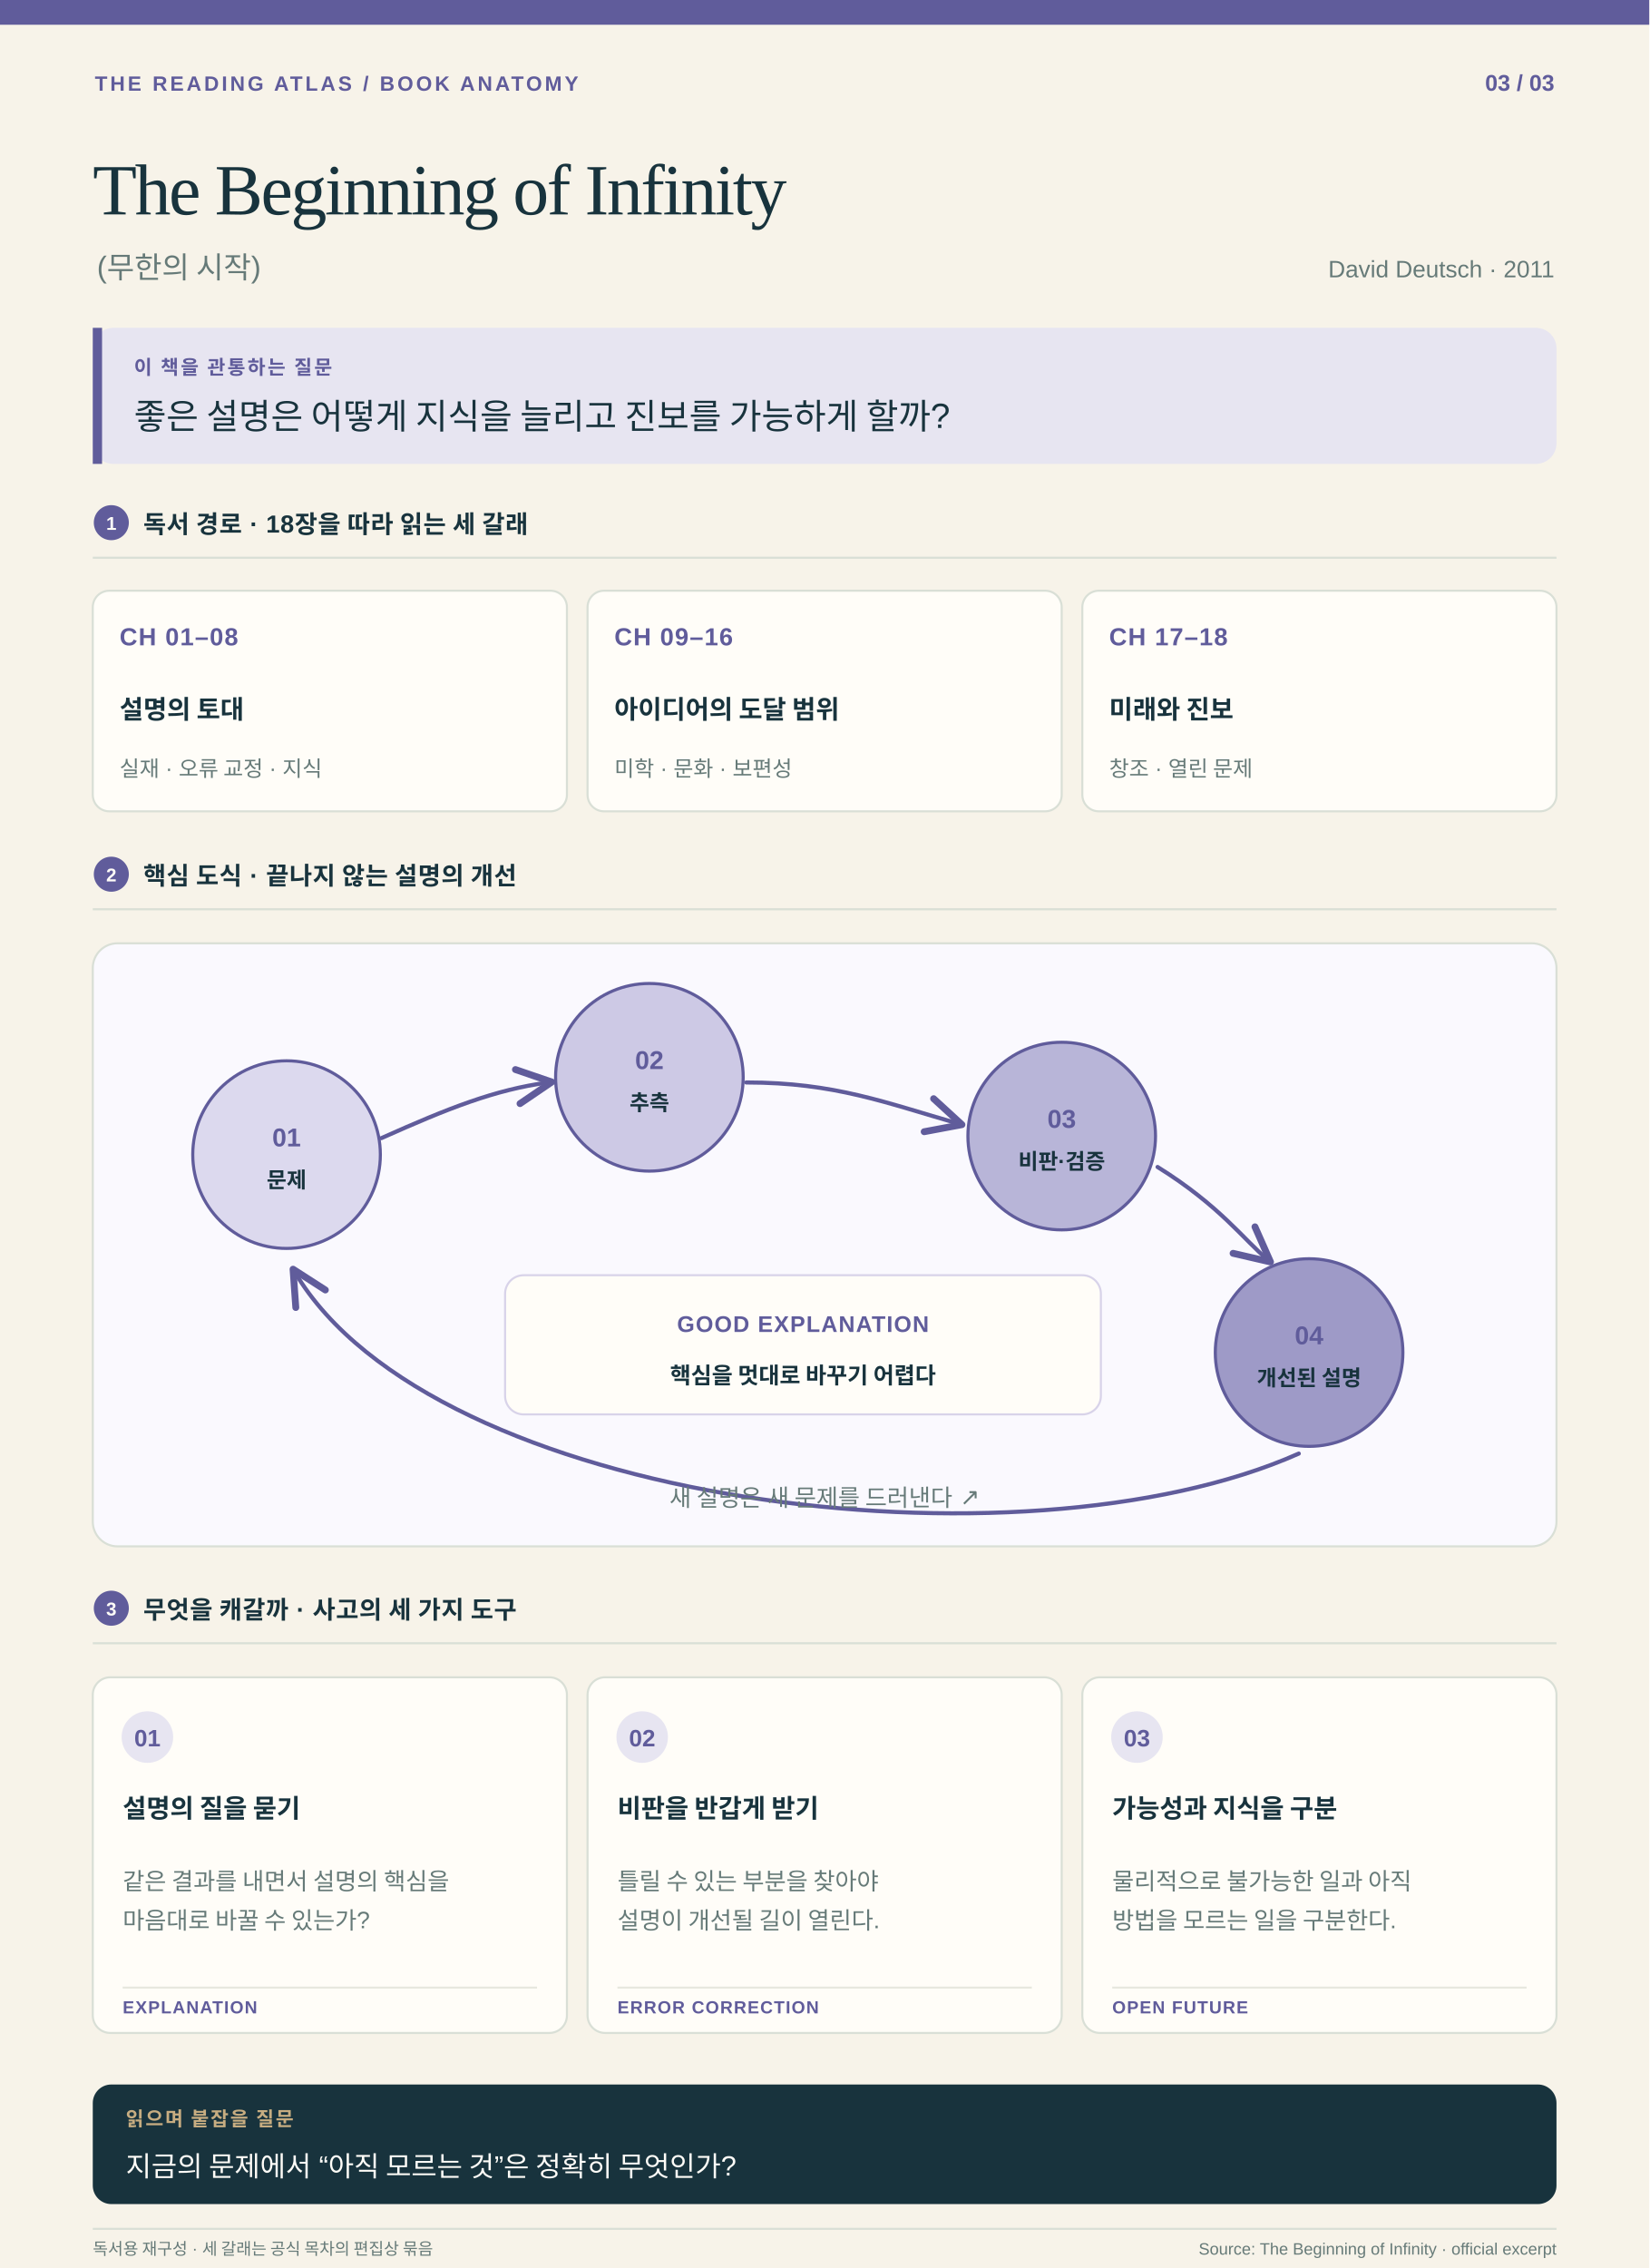
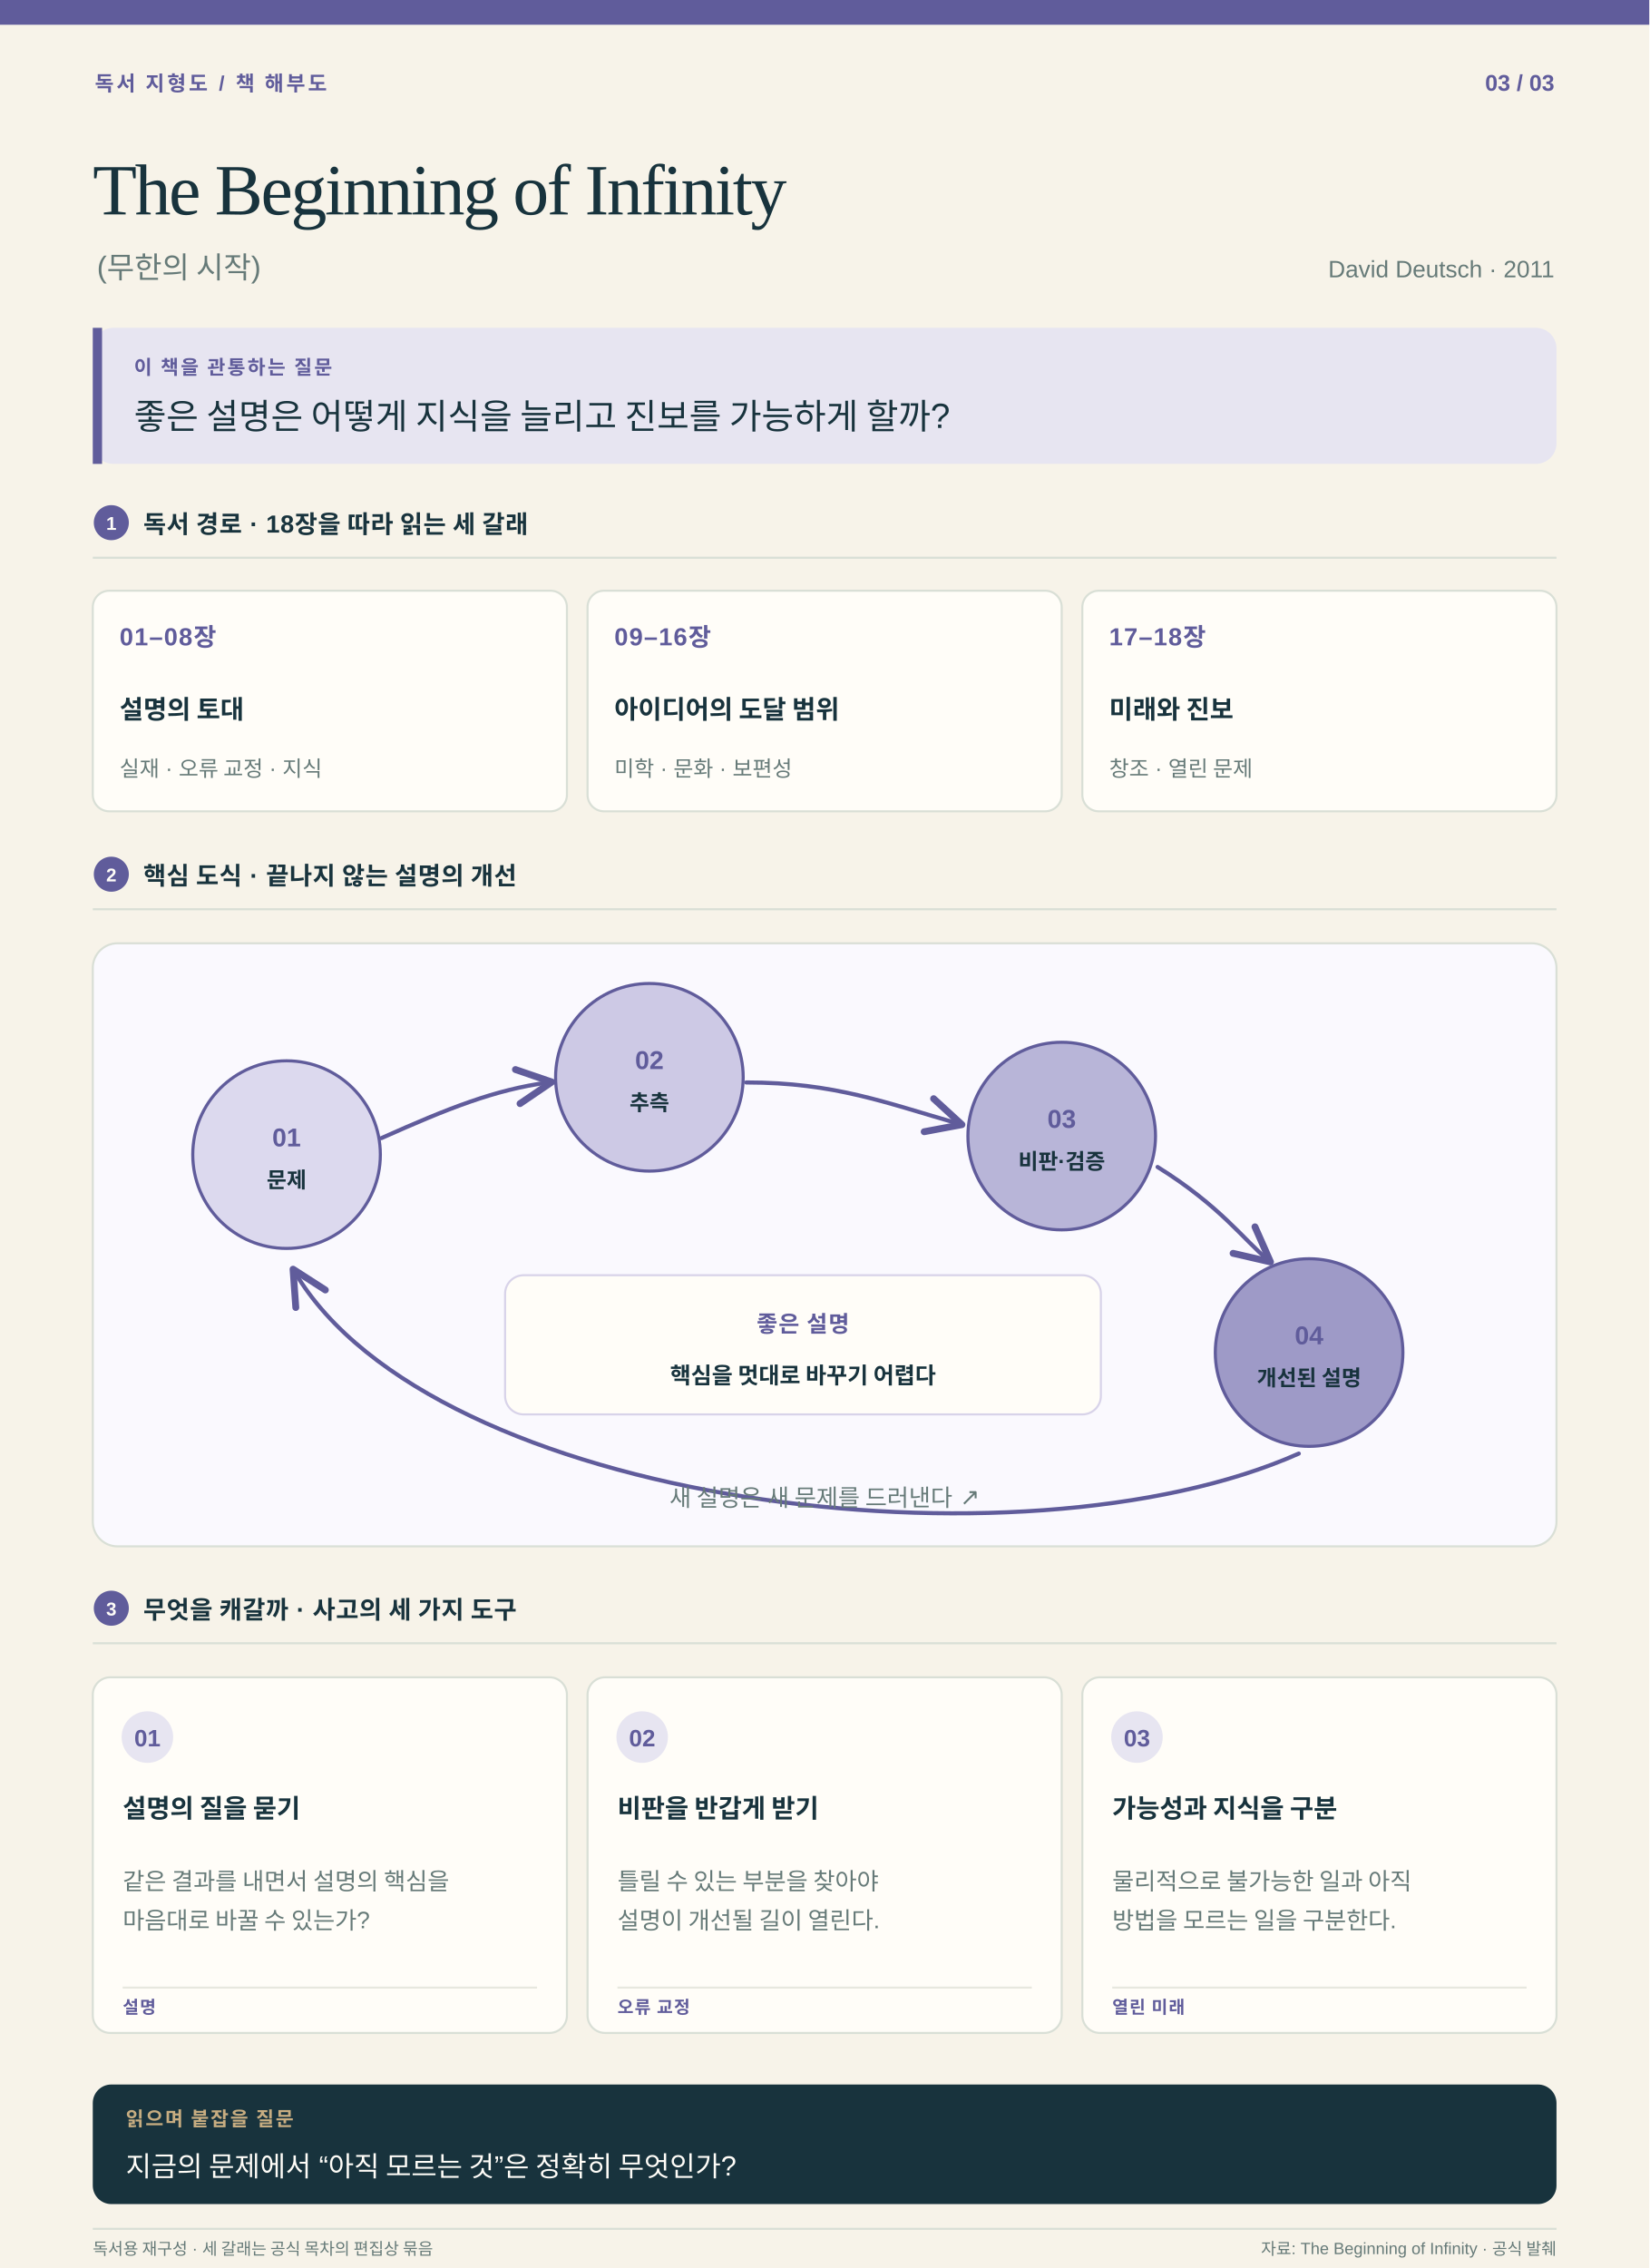
<svg xmlns="http://www.w3.org/2000/svg" viewBox="0 0 1600 2200" width="1600" height="2200" role="img">
  <rect width="1600" height="2200" fill="#f7f3e9" />
  <path d="M0 0 H1600 V24 H0Z" fill="#605c9b" />
  <defs>
    <marker id="arr" viewBox="0 0 12 12" refX="10" refY="6" markerWidth="10" markerHeight="10" orient="auto">
      <path d="M1 1 11 6 1 11" fill="none" stroke="#605c9b" stroke-width="2" stroke-linecap="round" stroke-linejoin="round" />
    </marker>
  </defs>
-   <text x="92" y="88" fill="#605c9b" font-family="'Noto Sans KR', 'Apple SD Gothic Neo', 'Malgun Gothic', Arial, sans-serif" font-size="20" font-weight="700" text-anchor="start" letter-spacing="2.6">THE READING ATLAS   /   BOOK ANATOMY</text>
+   <text x="92" y="88" fill="#605c9b" font-family="'Noto Sans KR', 'Apple SD Gothic Neo', 'Malgun Gothic', Arial, sans-serif" font-size="20" font-weight="700" text-anchor="start" letter-spacing="2.6">독서 지형도   /   책 해부도</text>
  <text x="1508" y="88" fill="#605c9b" font-family="'Noto Sans KR', 'Apple SD Gothic Neo', 'Malgun Gothic', Arial, sans-serif" font-size="22" font-weight="700" text-anchor="end" letter-spacing="0">03 / 03</text>
  <text x="90" y="208" fill="#18333d" font-family="Georgia, 'Times New Roman', serif" font-size="70" font-weight="400" text-anchor="start" letter-spacing="-2">The Beginning of Infinity</text>
  <text x="94" y="269" fill="#667a78" font-family="'Noto Sans KR', 'Apple SD Gothic Neo', 'Malgun Gothic', Arial, sans-serif" font-size="29" font-weight="400" text-anchor="start" letter-spacing="0">(무한의 시작)</text>
  <text x="1508" y="269" fill="#667a78" font-family="'Noto Sans KR', 'Apple SD Gothic Neo', 'Malgun Gothic', Arial, sans-serif" font-size="23" font-weight="400" text-anchor="end" letter-spacing="0">David Deutsch · 2011</text>
  <rect x="90" y="318" width="1420" height="132" rx="20" fill="#e7e5f1" stroke="none" stroke-width="2" />
  <rect x="90" y="318" width="9" height="132" rx="0" fill="#605c9b" stroke="none" stroke-width="2" />
  <text x="130" y="363" fill="#605c9b" font-family="'Noto Sans KR', 'Apple SD Gothic Neo', 'Malgun Gothic', Arial, sans-serif" font-size="19" font-weight="700" text-anchor="start" letter-spacing="2">이 책을 관통하는 질문</text>
  <text x="130" y="416" fill="#18333d" font-family="'Noto Sans KR', 'Apple SD Gothic Neo', 'Malgun Gothic', Arial, sans-serif" font-size="34" font-weight="500" text-anchor="start" letter-spacing="0">좋은 설명은 어떻게 지식을 늘리고 진보를 가능하게 할까?</text>
  <circle cx="108" cy="507" r="17" fill="#605c9b" stroke="none" stroke-width="2" />
  <text x="108" y="514" fill="#fffdf8" font-family="'Noto Sans KR', 'Apple SD Gothic Neo', 'Malgun Gothic', Arial, sans-serif" font-size="18" font-weight="700" text-anchor="middle" letter-spacing="0">1</text>
  <text x="139" y="517" fill="#18333d" font-family="'Noto Sans KR', 'Apple SD Gothic Neo', 'Malgun Gothic', Arial, sans-serif" font-size="24" font-weight="700" text-anchor="start" letter-spacing="0.5">독서 경로 · 18장을 따라 읽는 세 갈래</text>
  <line x1="90" y1="541" x2="1510" y2="541" stroke="#d9dfd6" stroke-width="2" />
  <rect x="90" y="573" width="460" height="214" rx="16" fill="#fffdf8" stroke="#d9dfd6" stroke-width="2" />
-   <text x="116" y="626" fill="#605c9b" font-family="'Noto Sans KR', 'Apple SD Gothic Neo', 'Malgun Gothic', Arial, sans-serif" font-size="24" font-weight="700" text-anchor="start" letter-spacing="1">CH 01–08</text>
+   <text x="116" y="626" fill="#605c9b" font-family="'Noto Sans KR', 'Apple SD Gothic Neo', 'Malgun Gothic', Arial, sans-serif" font-size="24" font-weight="700" text-anchor="start" letter-spacing="1">01–08장</text>
  <text x="116" y="697" fill="#18333d" font-family="'Noto Sans KR', 'Apple SD Gothic Neo', 'Malgun Gothic', Arial, sans-serif" font-size="25" font-weight="700" text-anchor="start" letter-spacing="0">설명의 토대</text>
  <text x="116" y="753" fill="#667a78" font-family="'Noto Sans KR', 'Apple SD Gothic Neo', 'Malgun Gothic', Arial, sans-serif" font-size="21" font-weight="400" text-anchor="start" letter-spacing="0">실재 · 오류 교정 · 지식</text>
  <rect x="570" y="573" width="460" height="214" rx="16" fill="#fffdf8" stroke="#d9dfd6" stroke-width="2" />
-   <text x="596" y="626" fill="#605c9b" font-family="'Noto Sans KR', 'Apple SD Gothic Neo', 'Malgun Gothic', Arial, sans-serif" font-size="24" font-weight="700" text-anchor="start" letter-spacing="1">CH 09–16</text>
+   <text x="596" y="626" fill="#605c9b" font-family="'Noto Sans KR', 'Apple SD Gothic Neo', 'Malgun Gothic', Arial, sans-serif" font-size="24" font-weight="700" text-anchor="start" letter-spacing="1">09–16장</text>
  <text x="596" y="697" fill="#18333d" font-family="'Noto Sans KR', 'Apple SD Gothic Neo', 'Malgun Gothic', Arial, sans-serif" font-size="25" font-weight="700" text-anchor="start" letter-spacing="0">아이디어의 도달 범위</text>
  <text x="596" y="753" fill="#667a78" font-family="'Noto Sans KR', 'Apple SD Gothic Neo', 'Malgun Gothic', Arial, sans-serif" font-size="21" font-weight="400" text-anchor="start" letter-spacing="0">미학 · 문화 · 보편성</text>
  <rect x="1050" y="573" width="460" height="214" rx="16" fill="#fffdf8" stroke="#d9dfd6" stroke-width="2" />
-   <text x="1076" y="626" fill="#605c9b" font-family="'Noto Sans KR', 'Apple SD Gothic Neo', 'Malgun Gothic', Arial, sans-serif" font-size="24" font-weight="700" text-anchor="start" letter-spacing="1">CH 17–18</text>
+   <text x="1076" y="626" fill="#605c9b" font-family="'Noto Sans KR', 'Apple SD Gothic Neo', 'Malgun Gothic', Arial, sans-serif" font-size="24" font-weight="700" text-anchor="start" letter-spacing="1">17–18장</text>
  <text x="1076" y="697" fill="#18333d" font-family="'Noto Sans KR', 'Apple SD Gothic Neo', 'Malgun Gothic', Arial, sans-serif" font-size="25" font-weight="700" text-anchor="start" letter-spacing="0">미래와 진보</text>
  <text x="1076" y="753" fill="#667a78" font-family="'Noto Sans KR', 'Apple SD Gothic Neo', 'Malgun Gothic', Arial, sans-serif" font-size="21" font-weight="400" text-anchor="start" letter-spacing="0">창조 · 열린 문제</text>
  <circle cx="108" cy="848" r="17" fill="#605c9b" stroke="none" stroke-width="2" />
  <text x="108" y="855" fill="#fffdf8" font-family="'Noto Sans KR', 'Apple SD Gothic Neo', 'Malgun Gothic', Arial, sans-serif" font-size="18" font-weight="700" text-anchor="middle" letter-spacing="0">2</text>
  <text x="139" y="858" fill="#18333d" font-family="'Noto Sans KR', 'Apple SD Gothic Neo', 'Malgun Gothic', Arial, sans-serif" font-size="24" font-weight="700" text-anchor="start" letter-spacing="0.5">핵심 도식 · 끝나지 않는 설명의 개선</text>
  <line x1="90" y1="882" x2="1510" y2="882" stroke="#d9dfd6" stroke-width="2" />
  <rect x="90" y="915" width="1420" height="585" rx="24" fill="#faf9fe" stroke="#d9dfd6" stroke-width="2" />
  <circle cx="278" cy="1120" r="91" fill="#dcd9ee" stroke="#605c9b" stroke-width="3" />
  <text x="278" y="1112" fill="#605c9b" font-family="'Noto Sans KR', 'Apple SD Gothic Neo', 'Malgun Gothic', Arial, sans-serif" font-size="25" font-weight="700" text-anchor="middle" letter-spacing="0">01</text>
  <text x="278" y="1152" fill="#18333d" font-family="'Noto Sans KR', 'Apple SD Gothic Neo', 'Malgun Gothic', Arial, sans-serif" font-size="21" font-weight="700" text-anchor="middle" letter-spacing="0">문제</text>
  <circle cx="630" cy="1045" r="91" fill="#cdc9e5" stroke="#605c9b" stroke-width="3" />
  <text x="630" y="1037" fill="#605c9b" font-family="'Noto Sans KR', 'Apple SD Gothic Neo', 'Malgun Gothic', Arial, sans-serif" font-size="25" font-weight="700" text-anchor="middle" letter-spacing="0">02</text>
  <text x="630" y="1077" fill="#18333d" font-family="'Noto Sans KR', 'Apple SD Gothic Neo', 'Malgun Gothic', Arial, sans-serif" font-size="21" font-weight="700" text-anchor="middle" letter-spacing="0">추측</text>
  <circle cx="1030" cy="1102" r="91" fill="#b8b5d8" stroke="#605c9b" stroke-width="3" />
  <text x="1030" y="1094" fill="#605c9b" font-family="'Noto Sans KR', 'Apple SD Gothic Neo', 'Malgun Gothic', Arial, sans-serif" font-size="25" font-weight="700" text-anchor="middle" letter-spacing="0">03</text>
  <text x="1030" y="1134" fill="#18333d" font-family="'Noto Sans KR', 'Apple SD Gothic Neo', 'Malgun Gothic', Arial, sans-serif" font-size="21" font-weight="700" text-anchor="middle" letter-spacing="0">비판·검증</text>
  <circle cx="1270" cy="1312" r="91" fill="#9e9ac7" stroke="#605c9b" stroke-width="3" />
  <text x="1270" y="1304" fill="#605c9b" font-family="'Noto Sans KR', 'Apple SD Gothic Neo', 'Malgun Gothic', Arial, sans-serif" font-size="25" font-weight="700" text-anchor="middle" letter-spacing="0">04</text>
  <text x="1270" y="1344" fill="#18333d" font-family="'Noto Sans KR', 'Apple SD Gothic Neo', 'Malgun Gothic', Arial, sans-serif" font-size="21" font-weight="700" text-anchor="middle" letter-spacing="0">개선된 설명</text>
  <path d="M370 1104 C435 1075 480 1057 532 1050" stroke="#605c9b" stroke-width="4" fill="none" stroke-linecap="round" stroke-linejoin="round" marker-end="url(#arr)" />
  <path d="M724 1050 C810 1050 860 1070 930 1090" stroke="#605c9b" stroke-width="4" fill="none" stroke-linecap="round" stroke-linejoin="round" marker-end="url(#arr)" />
  <path d="M1123 1132 C1184 1170 1207 1203 1230 1222" stroke="#605c9b" stroke-width="4" fill="none" stroke-linecap="round" stroke-linejoin="round" marker-end="url(#arr)" />
  <path d="M1260 1410 C990 1530 420 1460 286 1234" stroke="#605c9b" stroke-width="4" fill="none" stroke-linecap="round" stroke-linejoin="round" marker-end="url(#arr)" />
  <rect x="490" y="1237" width="578" height="135" rx="18" fill="#fffdf8" stroke="#d8d3e9" stroke-width="2" />
-   <text x="779" y="1292" fill="#605c9b" font-family="'Noto Sans KR', 'Apple SD Gothic Neo', 'Malgun Gothic', Arial, sans-serif" font-size="22" font-weight="700" text-anchor="middle" letter-spacing="1">GOOD EXPLANATION</text>
+   <text x="779" y="1292" fill="#605c9b" font-family="'Noto Sans KR', 'Apple SD Gothic Neo', 'Malgun Gothic', Arial, sans-serif" font-size="22" font-weight="700" text-anchor="middle" letter-spacing="1">좋은 설명</text>
  <text x="779" y="1342" fill="#18333d" font-family="'Noto Sans KR', 'Apple SD Gothic Neo', 'Malgun Gothic', Arial, sans-serif" font-size="22" font-weight="600" text-anchor="middle" letter-spacing="0">핵심을 멋대로 바꾸기 어렵다</text>
  <text x="800" y="1461" fill="#667a78" font-family="'Noto Sans KR', 'Apple SD Gothic Neo', 'Malgun Gothic', Arial, sans-serif" font-size="23" font-weight="400" text-anchor="middle" letter-spacing="0">새 설명은 새 문제를 드러낸다  ↗</text>
  <circle cx="108" cy="1560" r="17" fill="#605c9b" stroke="none" stroke-width="2" />
  <text x="108" y="1567" fill="#fffdf8" font-family="'Noto Sans KR', 'Apple SD Gothic Neo', 'Malgun Gothic', Arial, sans-serif" font-size="18" font-weight="700" text-anchor="middle" letter-spacing="0">3</text>
  <text x="139" y="1570" fill="#18333d" font-family="'Noto Sans KR', 'Apple SD Gothic Neo', 'Malgun Gothic', Arial, sans-serif" font-size="24" font-weight="700" text-anchor="start" letter-spacing="0.5">무엇을 캐갈까 · 사고의 세 가지 도구</text>
  <line x1="90" y1="1594" x2="1510" y2="1594" stroke="#d9dfd6" stroke-width="2" />
  <rect x="90" y="1627" width="460" height="345" rx="17" fill="#fffdf8" stroke="#d9dfd6" stroke-width="2" />
  <circle cx="143" cy="1685" r="25" fill="#e7e5f1" stroke="none" stroke-width="2" />
  <text x="143" y="1694" fill="#605c9b" font-family="'Noto Sans KR', 'Apple SD Gothic Neo', 'Malgun Gothic', Arial, sans-serif" font-size="23" font-weight="700" text-anchor="middle" letter-spacing="0">01</text>
  <text x="119" y="1763" fill="#18333d" font-family="'Noto Sans KR', 'Apple SD Gothic Neo', 'Malgun Gothic', Arial, sans-serif" font-size="25" font-weight="700" text-anchor="start" letter-spacing="0">설명의 질을 묻기</text>
  <text x="119" y="1833" fill="#667a78" font-family="'Noto Sans KR', 'Apple SD Gothic Neo', 'Malgun Gothic', Arial, sans-serif" font-size="23" font-weight="400" text-anchor="start" letter-spacing="0">같은 결과를 내면서 설명의 핵심을</text>
  <text x="119" y="1871" fill="#667a78" font-family="'Noto Sans KR', 'Apple SD Gothic Neo', 'Malgun Gothic', Arial, sans-serif" font-size="23" font-weight="400" text-anchor="start" letter-spacing="0">마음대로 바꿀 수 있는가?</text>
  <line x1="119" y1="1928" x2="521" y2="1928" stroke="#e7e8df" stroke-width="2" />
-   <text x="119" y="1953" fill="#605c9b" font-family="'Noto Sans KR', 'Apple SD Gothic Neo', 'Malgun Gothic', Arial, sans-serif" font-size="17" font-weight="700" text-anchor="start" letter-spacing="1">EXPLANATION</text>
+   <text x="119" y="1953" fill="#605c9b" font-family="'Noto Sans KR', 'Apple SD Gothic Neo', 'Malgun Gothic', Arial, sans-serif" font-size="17" font-weight="700" text-anchor="start" letter-spacing="1">설명</text>
  <rect x="570" y="1627" width="460" height="345" rx="17" fill="#fffdf8" stroke="#d9dfd6" stroke-width="2" />
  <circle cx="623" cy="1685" r="25" fill="#e7e5f1" stroke="none" stroke-width="2" />
  <text x="623" y="1694" fill="#605c9b" font-family="'Noto Sans KR', 'Apple SD Gothic Neo', 'Malgun Gothic', Arial, sans-serif" font-size="23" font-weight="700" text-anchor="middle" letter-spacing="0">02</text>
  <text x="599" y="1763" fill="#18333d" font-family="'Noto Sans KR', 'Apple SD Gothic Neo', 'Malgun Gothic', Arial, sans-serif" font-size="25" font-weight="700" text-anchor="start" letter-spacing="0">비판을 반갑게 받기</text>
  <text x="599" y="1833" fill="#667a78" font-family="'Noto Sans KR', 'Apple SD Gothic Neo', 'Malgun Gothic', Arial, sans-serif" font-size="23" font-weight="400" text-anchor="start" letter-spacing="0">틀릴 수 있는 부분을 찾아야</text>
  <text x="599" y="1871" fill="#667a78" font-family="'Noto Sans KR', 'Apple SD Gothic Neo', 'Malgun Gothic', Arial, sans-serif" font-size="23" font-weight="400" text-anchor="start" letter-spacing="0">설명이 개선될 길이 열린다.</text>
  <line x1="599" y1="1928" x2="1001" y2="1928" stroke="#e7e8df" stroke-width="2" />
-   <text x="599" y="1953" fill="#605c9b" font-family="'Noto Sans KR', 'Apple SD Gothic Neo', 'Malgun Gothic', Arial, sans-serif" font-size="17" font-weight="700" text-anchor="start" letter-spacing="1">ERROR CORRECTION</text>
+   <text x="599" y="1953" fill="#605c9b" font-family="'Noto Sans KR', 'Apple SD Gothic Neo', 'Malgun Gothic', Arial, sans-serif" font-size="17" font-weight="700" text-anchor="start" letter-spacing="1">오류 교정</text>
  <rect x="1050" y="1627" width="460" height="345" rx="17" fill="#fffdf8" stroke="#d9dfd6" stroke-width="2" />
  <circle cx="1103" cy="1685" r="25" fill="#e7e5f1" stroke="none" stroke-width="2" />
  <text x="1103" y="1694" fill="#605c9b" font-family="'Noto Sans KR', 'Apple SD Gothic Neo', 'Malgun Gothic', Arial, sans-serif" font-size="23" font-weight="700" text-anchor="middle" letter-spacing="0">03</text>
  <text x="1079" y="1763" fill="#18333d" font-family="'Noto Sans KR', 'Apple SD Gothic Neo', 'Malgun Gothic', Arial, sans-serif" font-size="25" font-weight="700" text-anchor="start" letter-spacing="0">가능성과 지식을 구분</text>
  <text x="1079" y="1833" fill="#667a78" font-family="'Noto Sans KR', 'Apple SD Gothic Neo', 'Malgun Gothic', Arial, sans-serif" font-size="23" font-weight="400" text-anchor="start" letter-spacing="0">물리적으로 불가능한 일과 아직</text>
  <text x="1079" y="1871" fill="#667a78" font-family="'Noto Sans KR', 'Apple SD Gothic Neo', 'Malgun Gothic', Arial, sans-serif" font-size="23" font-weight="400" text-anchor="start" letter-spacing="0">방법을 모르는 일을 구분한다.</text>
  <line x1="1079" y1="1928" x2="1481" y2="1928" stroke="#e7e8df" stroke-width="2" />
-   <text x="1079" y="1953" fill="#605c9b" font-family="'Noto Sans KR', 'Apple SD Gothic Neo', 'Malgun Gothic', Arial, sans-serif" font-size="17" font-weight="700" text-anchor="start" letter-spacing="1">OPEN FUTURE</text>
+   <text x="1079" y="1953" fill="#605c9b" font-family="'Noto Sans KR', 'Apple SD Gothic Neo', 'Malgun Gothic', Arial, sans-serif" font-size="17" font-weight="700" text-anchor="start" letter-spacing="1">열린 미래</text>
  <rect x="90" y="2022" width="1420" height="116" rx="18" fill="#18333d" stroke="none" stroke-width="2" />
  <text x="122" y="2062" fill="#c7ad81" font-family="'Noto Sans KR', 'Apple SD Gothic Neo', 'Malgun Gothic', Arial, sans-serif" font-size="19" font-weight="700" text-anchor="start" letter-spacing="1.6">읽으며 붙잡을 질문</text>
  <text x="122" y="2111" fill="#fffdf8" font-family="'Noto Sans KR', 'Apple SD Gothic Neo', 'Malgun Gothic', Arial, sans-serif" font-size="27" font-weight="500" text-anchor="start" letter-spacing="0">지금의 문제에서 “아직 모르는 것”은 정확히 무엇인가?</text>
  <line x1="90" y1="2162" x2="1510" y2="2162" stroke="#d9dfd6" stroke-width="2" />
  <text x="90" y="2187" fill="#667a78" font-family="'Noto Sans KR', 'Apple SD Gothic Neo', 'Malgun Gothic', Arial, sans-serif" font-size="16" font-weight="400" text-anchor="start" letter-spacing="0">독서용 재구성 · 세 갈래는 공식 목차의 편집상 묶음</text>
-   <text x="1510" y="2187" fill="#667a78" font-family="'Noto Sans KR', 'Apple SD Gothic Neo', 'Malgun Gothic', Arial, sans-serif" font-size="16" font-weight="400" text-anchor="end" letter-spacing="0">Source: The Beginning of Infinity · official excerpt</text>
+   <text x="1510" y="2187" fill="#667a78" font-family="'Noto Sans KR', 'Apple SD Gothic Neo', 'Malgun Gothic', Arial, sans-serif" font-size="16" font-weight="400" text-anchor="end" letter-spacing="0">자료: The Beginning of Infinity · 공식 발췌</text>
</svg>
